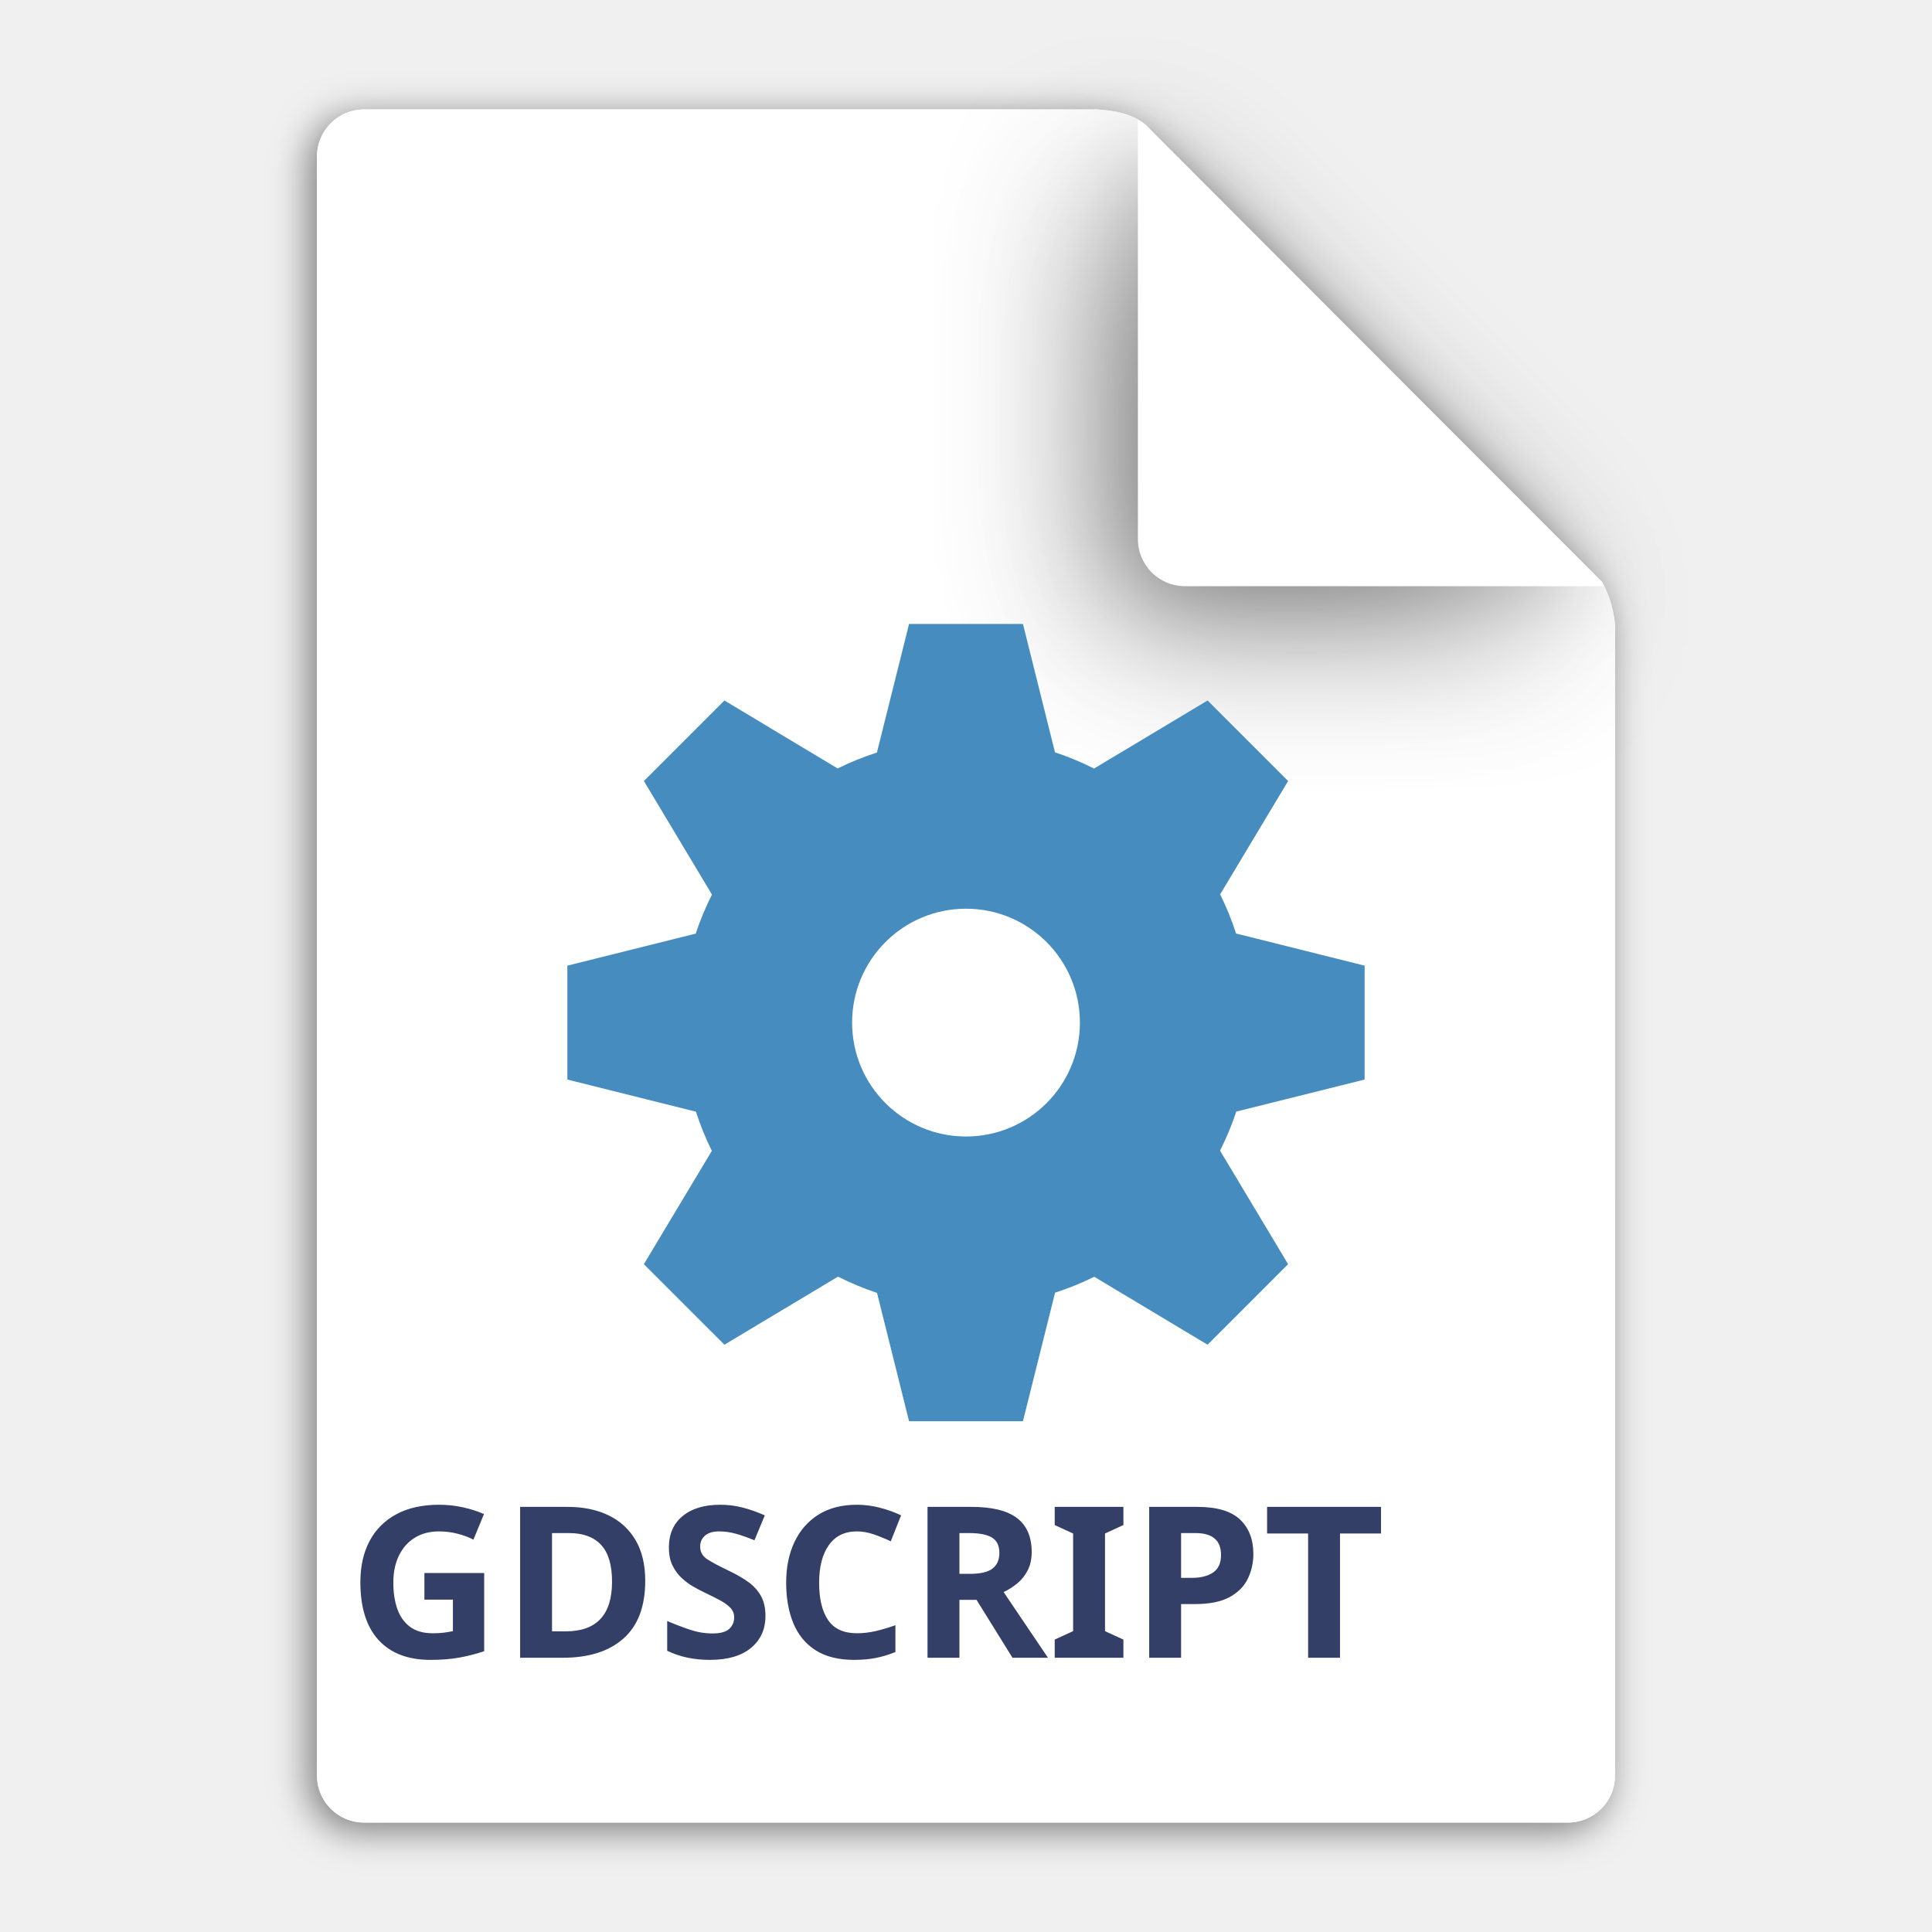
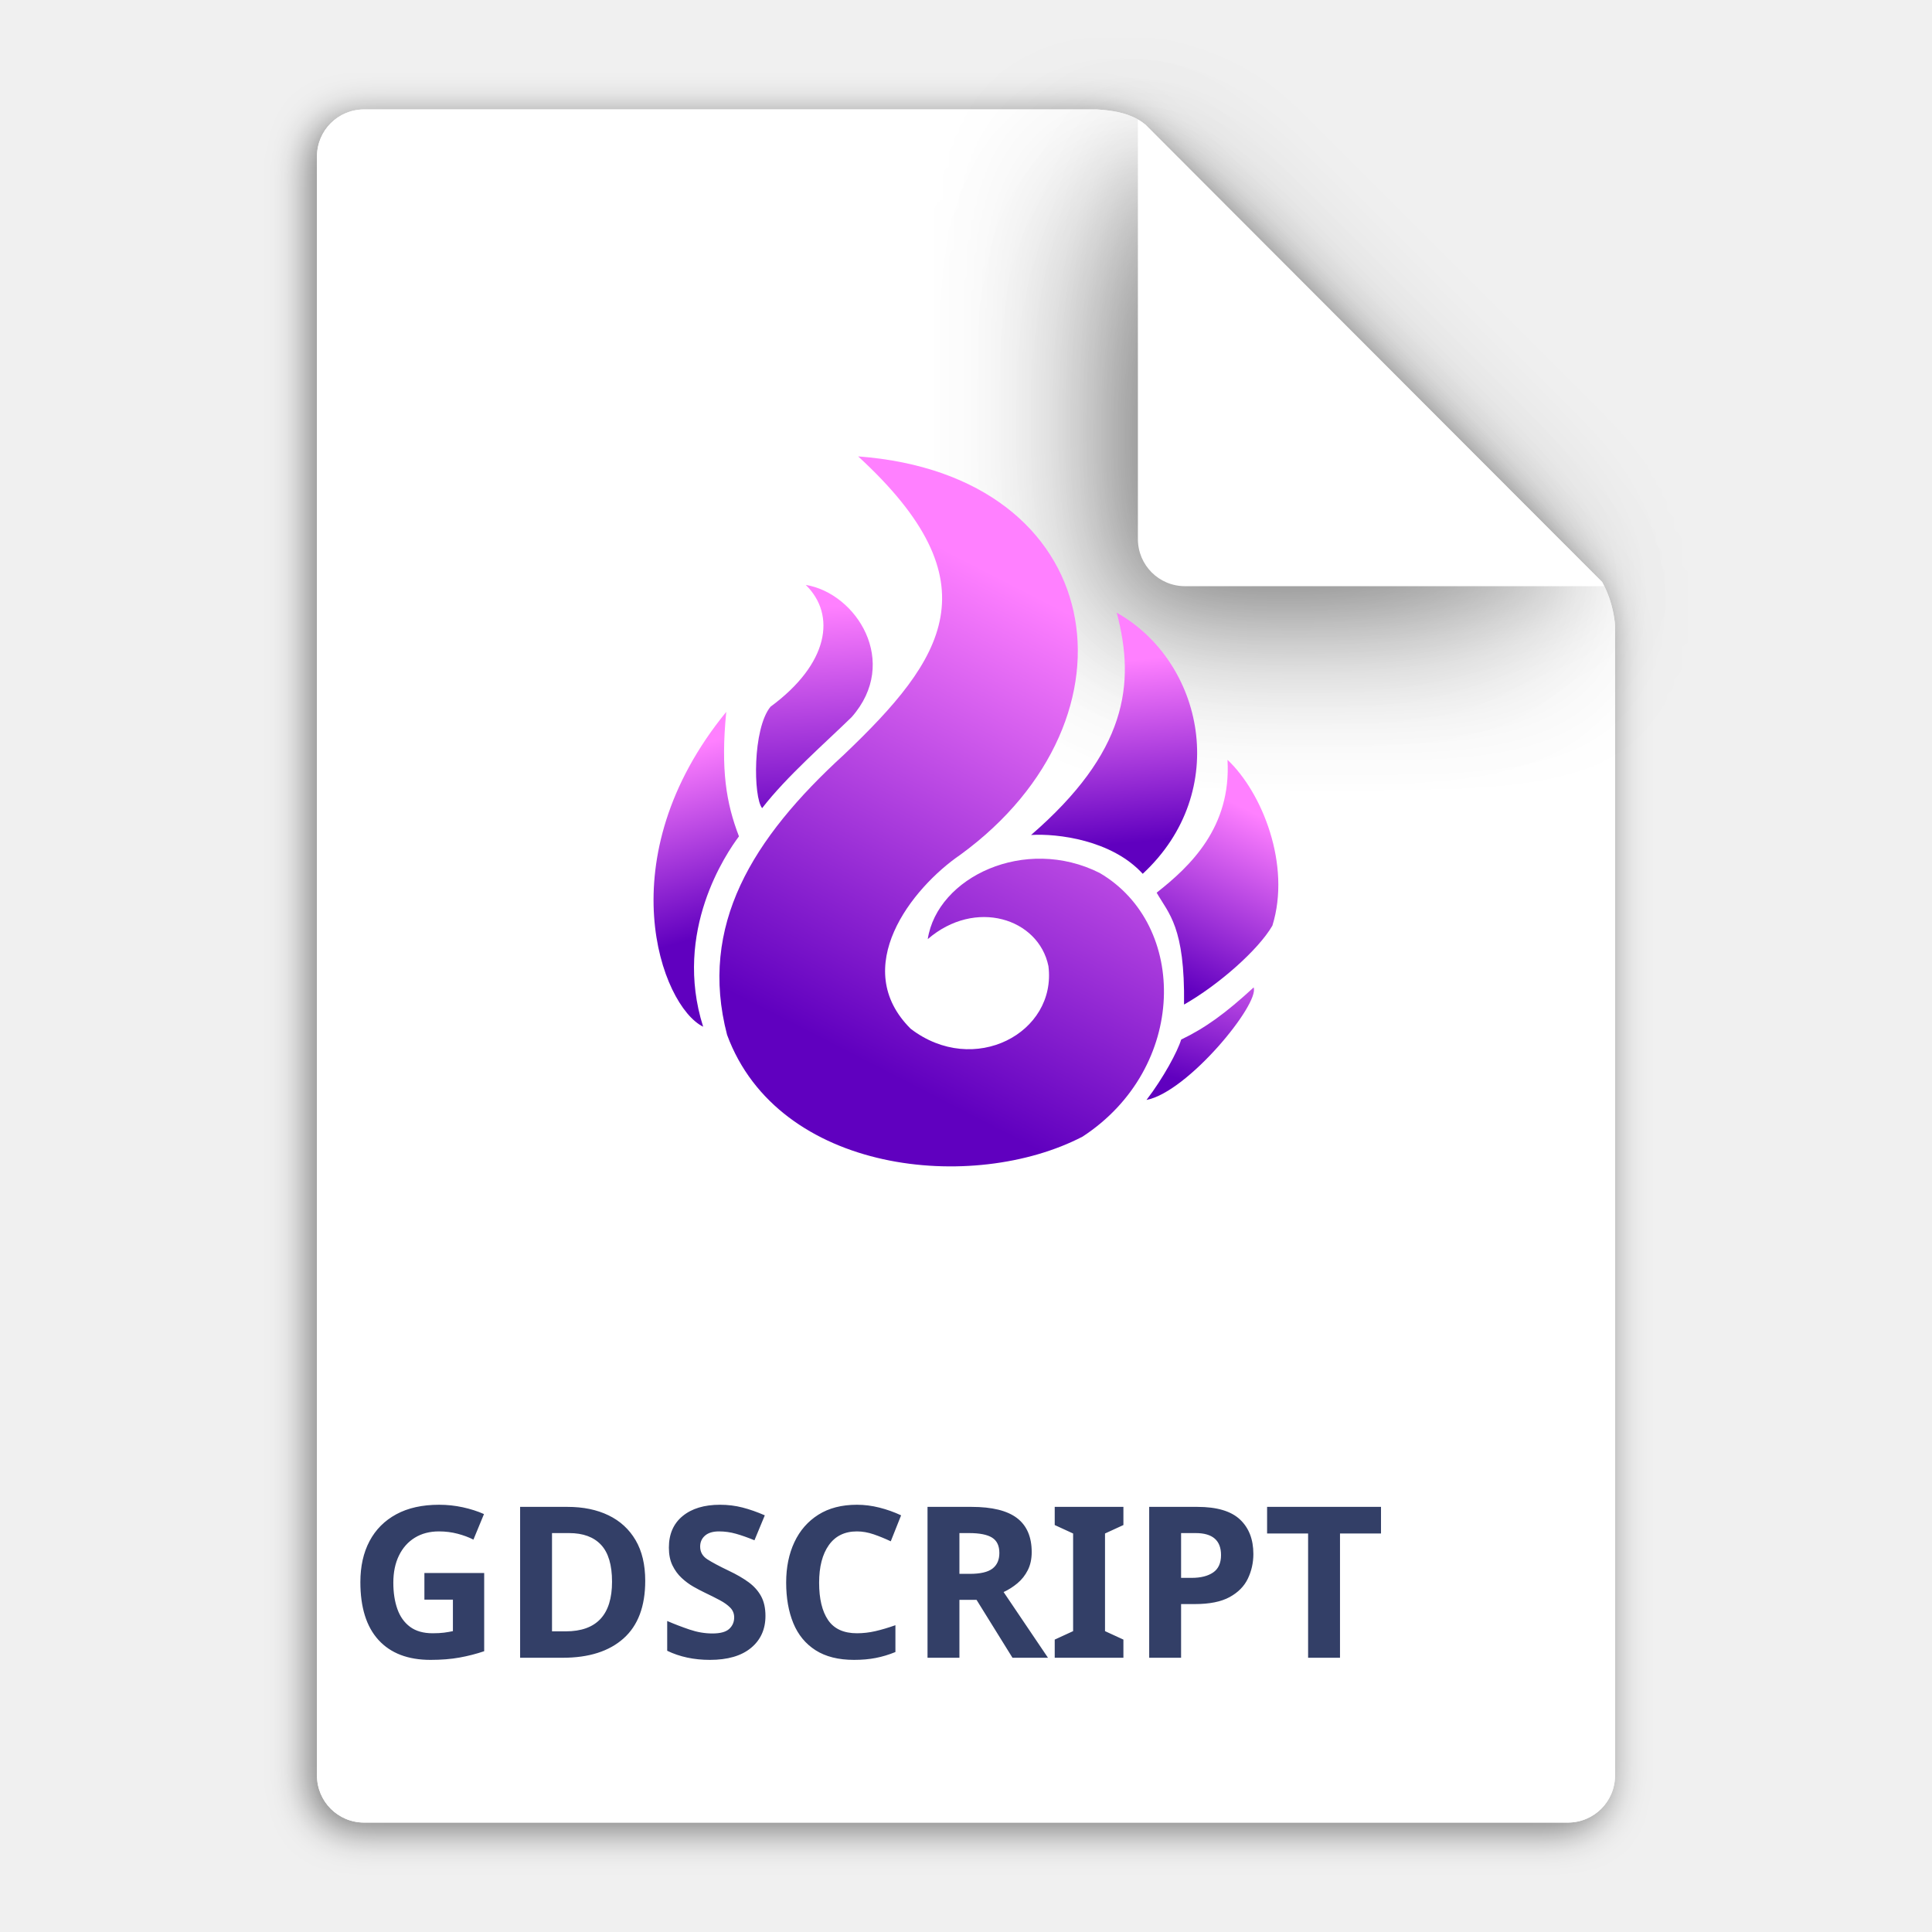
- <svg xmlns="http://www.w3.org/2000/svg" width="1024" height="1024">
+ <svg xmlns="http://www.w3.org/2000/svg" xmlns:xlink="http://www.w3.org/1999/xlink" width="1024" height="1024">
  <defs>
    <filter id="a" width="1.076" height="1.057" x="-.041" y="-.026" color-interpolation-filters="sRGB">
      <feFlood flood-color="#000" flood-opacity=".502" result="flood" />
      <feGaussianBlur in="SourceGraphic" result="blur" stdDeviation="10" />
      <feOffset dx="-4" dy="4" in="blur" result="offset" />
      <feComposite in="flood" in2="offset" operator="in" result="comp1" />
      <feComposite in="SourceGraphic" in2="comp1" result="comp2" />
    </filter>
    <filter id="b" width="2.262" height="2.261" x="-.68" y="-.582" color-interpolation-filters="sRGB">
      <feFlood flood-color="#000" flood-opacity=".4" result="flood" />
      <feGaussianBlur in="SourceGraphic" result="blur" stdDeviation="40" />
      <feOffset dx="-20" dy="20" in="blur" result="offset" />
      <feComposite in="flood" in2="offset" operator="in" result="comp1" />
      <feComposite in="SourceGraphic" in2="comp1" result="fbSourceGraphic" />
      <feColorMatrix in="fbSourceGraphic" result="fbSourceGraphicAlpha" values="0 0 0 -1 0 0 0 0 -1 0 0 0 0 -1 0 0 0 0 1 0" />
      <feFlood flood-color="#000" flood-opacity=".2" result="flood" />
      <feGaussianBlur in="fbSourceGraphic" result="blur" stdDeviation="20" />
      <feOffset dx="-4" dy="4" in="blur" result="offset" />
      <feComposite in="flood" in2="offset" operator="in" result="comp1" />
      <feComposite in="fbSourceGraphic" in2="comp1" result="comp2" />
    </filter>
  </defs>
  <path fill="#fff" d="m 193,58 c -13.85,-6.8e-5 -25,11.15 -25,25 v 858 c 0,13.85 11.15,25 25,25 h 638 c 13.85,0 25,-11.15 25,-25 0,0 -0.004,-609.403 -0.006,-609.404 -0.011,-0.54 -0.49,-11.635 -6.799,-23.109 L 727.166,186.282 607.137,66.078 C 600.033,60.162 590.478,58.524 581.41,58.002 Z" filter="url(#a)" />
  <path fill="#fff" d="m 603.107,63.297 c -6.476,-3.684 -14.251,-4.866 -21.697,-5.295 L 193,58 c -13.85,-6.8e-5 -25,11.15 -25,25 v 858 c 0,13.85 11.15,25 25,25 h 638 c 13.85,0 25,-11.15 25,-25 0,0 -0.004,-609.403 -0.006,-609.404 -0.011,-0.505 -0.431,-10.253 -5.654,-20.904 H 628.107 c -13.85,0 -25,-11.15 -25,-25 z" />
  <path fill="#fff" d="M 603.107,63.297 V 285.691 c 0,13.85 11.15,25 25,25 h 222.232 c -0.359,-0.732 -0.739,-1.468 -1.145,-2.205 L 727.166,186.281 607.137,66.078 c -1.27,-1.058 -2.619,-1.979 -4.029,-2.781 z" filter="url(#b)" />
  <path fill="none" d="M0 0H1024V1024H0z" />
  <text x="184.504" y="878.644" fill="#333f67" font-family="Montserrat" font-size="16" font-weight="800" letter-spacing="0" word-spacing="0">
    <tspan x="184.504" y="878.644" font-size="112">GDSCRIPT</tspan>
  </text>
-   <path fill="#478cbf" d="m 481.818,330.713 -17.037,68.149 a 150.92,150.92 0 0 0 -20.81,8.43 l -60.015,-36.021 -42.683,42.683 36.079,60.19 a 150.92,150.92 0 0 0 -8.608,20.693 l -68.031,16.978 v 60.368 l 68.149,17.037 a 150.92,150.92 0 0 0 8.43,20.752 l -36.021,60.072 42.683,42.683 60.19,-36.079 a 150.92,150.92 0 0 0 20.693,8.608 l 16.978,68.031 h 60.368 l 17.037,-68.149 a 150.92,150.92 0 0 0 20.752,-8.43 l 60.072,36.021 42.683,-42.683 -36.079,-60.19 a 150.92,150.92 0 0 0 8.608,-20.693 l 68.031,-16.978 V 511.817 L 655.138,494.78 a 150.92,150.92 0 0 0 -8.43,-20.752 l 36.021,-60.072 -42.683,-42.683 -60.19,36.079 a 150.92,150.92 0 0 0 -20.693,-8.608 l -16.978,-68.031 h -60.368 z m 30.184,150.92 A 60.368,60.368 0 0 1 572.37,542 60.368,60.368 0 0 1 512.002,602.368 60.368,60.368 0 0 1 451.634,542 60.368,60.368 0 0 1 512.002,481.632 Z" />
+   <g transform="translate(307.2 225.28) scale(0.4)">
+     <defs>
+       <linearGradient xlink:href="#blzA" id="blzB" x1="345.488" x2="326.393" y1="537.545" y2="278.277" gradientTransform="translate(25.645)" gradientUnits="userSpaceOnUse" />
+       <linearGradient id="blzA">
+         <stop offset="0" stop-color="#6000bf" />
+         <stop offset="1" stop-color="#ff80ff" />
+       </linearGradient>
+       <linearGradient xlink:href="#blzA" id="blzC" x1="628.385" x2="605.516" y1="554.552" y2="345.675" gradientTransform="translate(25.645)" gradientUnits="userSpaceOnUse" />
+       <linearGradient xlink:href="#blzA" id="blzD" x1="711.173" x2="813.123" y1="702.796" y2="513.799" gradientTransform="translate(25.645)" gradientUnits="userSpaceOnUse" />
+       <linearGradient xlink:href="#blzA" id="blzE" x1="263.133" x2="199.507" y1="648.504" y2="445.445" gradientTransform="translate(25.645)" gradientUnits="userSpaceOnUse" />
+       <linearGradient xlink:href="#blzA" id="blzF" x1="760.851" x2="818.785" y1="829.706" y2="638.514" gradientTransform="translate(25.645)" gradientUnits="userSpaceOnUse" />
+       <linearGradient xlink:href="#blzA" id="blzG" x1="447.231" x2="722.686" y1="825.105" y2="341.161" gradientTransform="translate(25.645)" gradientUnits="userSpaceOnUse" />
+     </defs>
+     <g color="#000" paint-order="markers stroke fill">
+       <path fill="url(#blzB)" d="m 333.041,390.832 c 60.956,-49.645 68.888,-106.282 36.834,-141.001 52.955,9.639 98.778,89.197 48.017,153.006 -26.657,28.88 -68.133,68.803 -93.604,105.416 -9.271,-12.442 -10.125,-91.913 8.753,-117.421 z" style="-inkscape-stroke:none" transform="matrix(1.26737 0 0 1.14468 -169.116 -74.144)" />
+       <path fill="url(#blzC)" d="m 605.468,539.317 c 99.495,-95.417 109.652,-174.007 89.512,-257.379 90.54,56.344 120.323,206.655 27.218,302.306 -32.452,-39.308 -89.422,-46.801 -116.73,-44.926 z" style="-inkscape-stroke:none" transform="matrix(1.26737 0 0 1.14468 -169.116 -74.144)" />
+       <path fill="url(#blzD)" d="m 765.397,735.61 c 1.027,-90.005 -16.07,-105.169 -28.652,-129.511 34.981,-30.439 78.22,-75.638 74.074,-153.8 36.265,37.795 66.663,121.656 46.942,191.96 -14.859,28.349 -56.524,68.798 -92.364,91.35 z" style="-inkscape-stroke:none" transform="matrix(1.26737 0 0 1.14468 -169.116 -74.144)" />
+       <path fill="url(#blzE)" d="m 286.772,396.801 c -5.933,67.162 -0.014,105.765 13.279,144.12 C 286.963,560.259 230.933,650.697 262.607,761.242 218.558,737.233 161.826,566.002 286.772,396.801 Z" style="-inkscape-stroke:none" transform="matrix(1.26737 0 0 1.14468 -169.116 -74.144)" />
+       <path fill="url(#blzF)" d="m 726.132,846.03 c 17.736,-25.59 32.55,-56.278 36.255,-69.905 25.026,-13.294 46.489,-30.414 75.78,-60.351 6.376,19.042 -68.605,120.855 -112.035,130.255 z" style="-inkscape-stroke:none" transform="matrix(1.26737 0 0 1.14468 -169.116 -74.144)" />
+       <path fill="url(#blzG)" d="m 287.624,770.662 c -29.781,-126.684 26.211,-227.139 122.275,-324.391 105.332,-111.102 158.665,-199.02 14.749,-345.209 261.967,21.801 302.853,302.608 107.166,460.898 -51.666,39.082 -116.359,131.072 -52.202,201.699 66.221,56.081 152.881,4.625 143.984,-72.616 C 613.313,635.784 547.105,612.403 497.426,659.869 507.381,588.255 598.947,539.692 677.165,583.255 770.053,643.46 769.049,809.072 659.32,888.466 545.235,954.136 341.346,931.823 287.624,770.662 Z" style="-inkscape-stroke:none" transform="matrix(1.26737 0 0 1.14468 -169.116 -74.144)" />
+     </g>
+   </g>
</svg>
